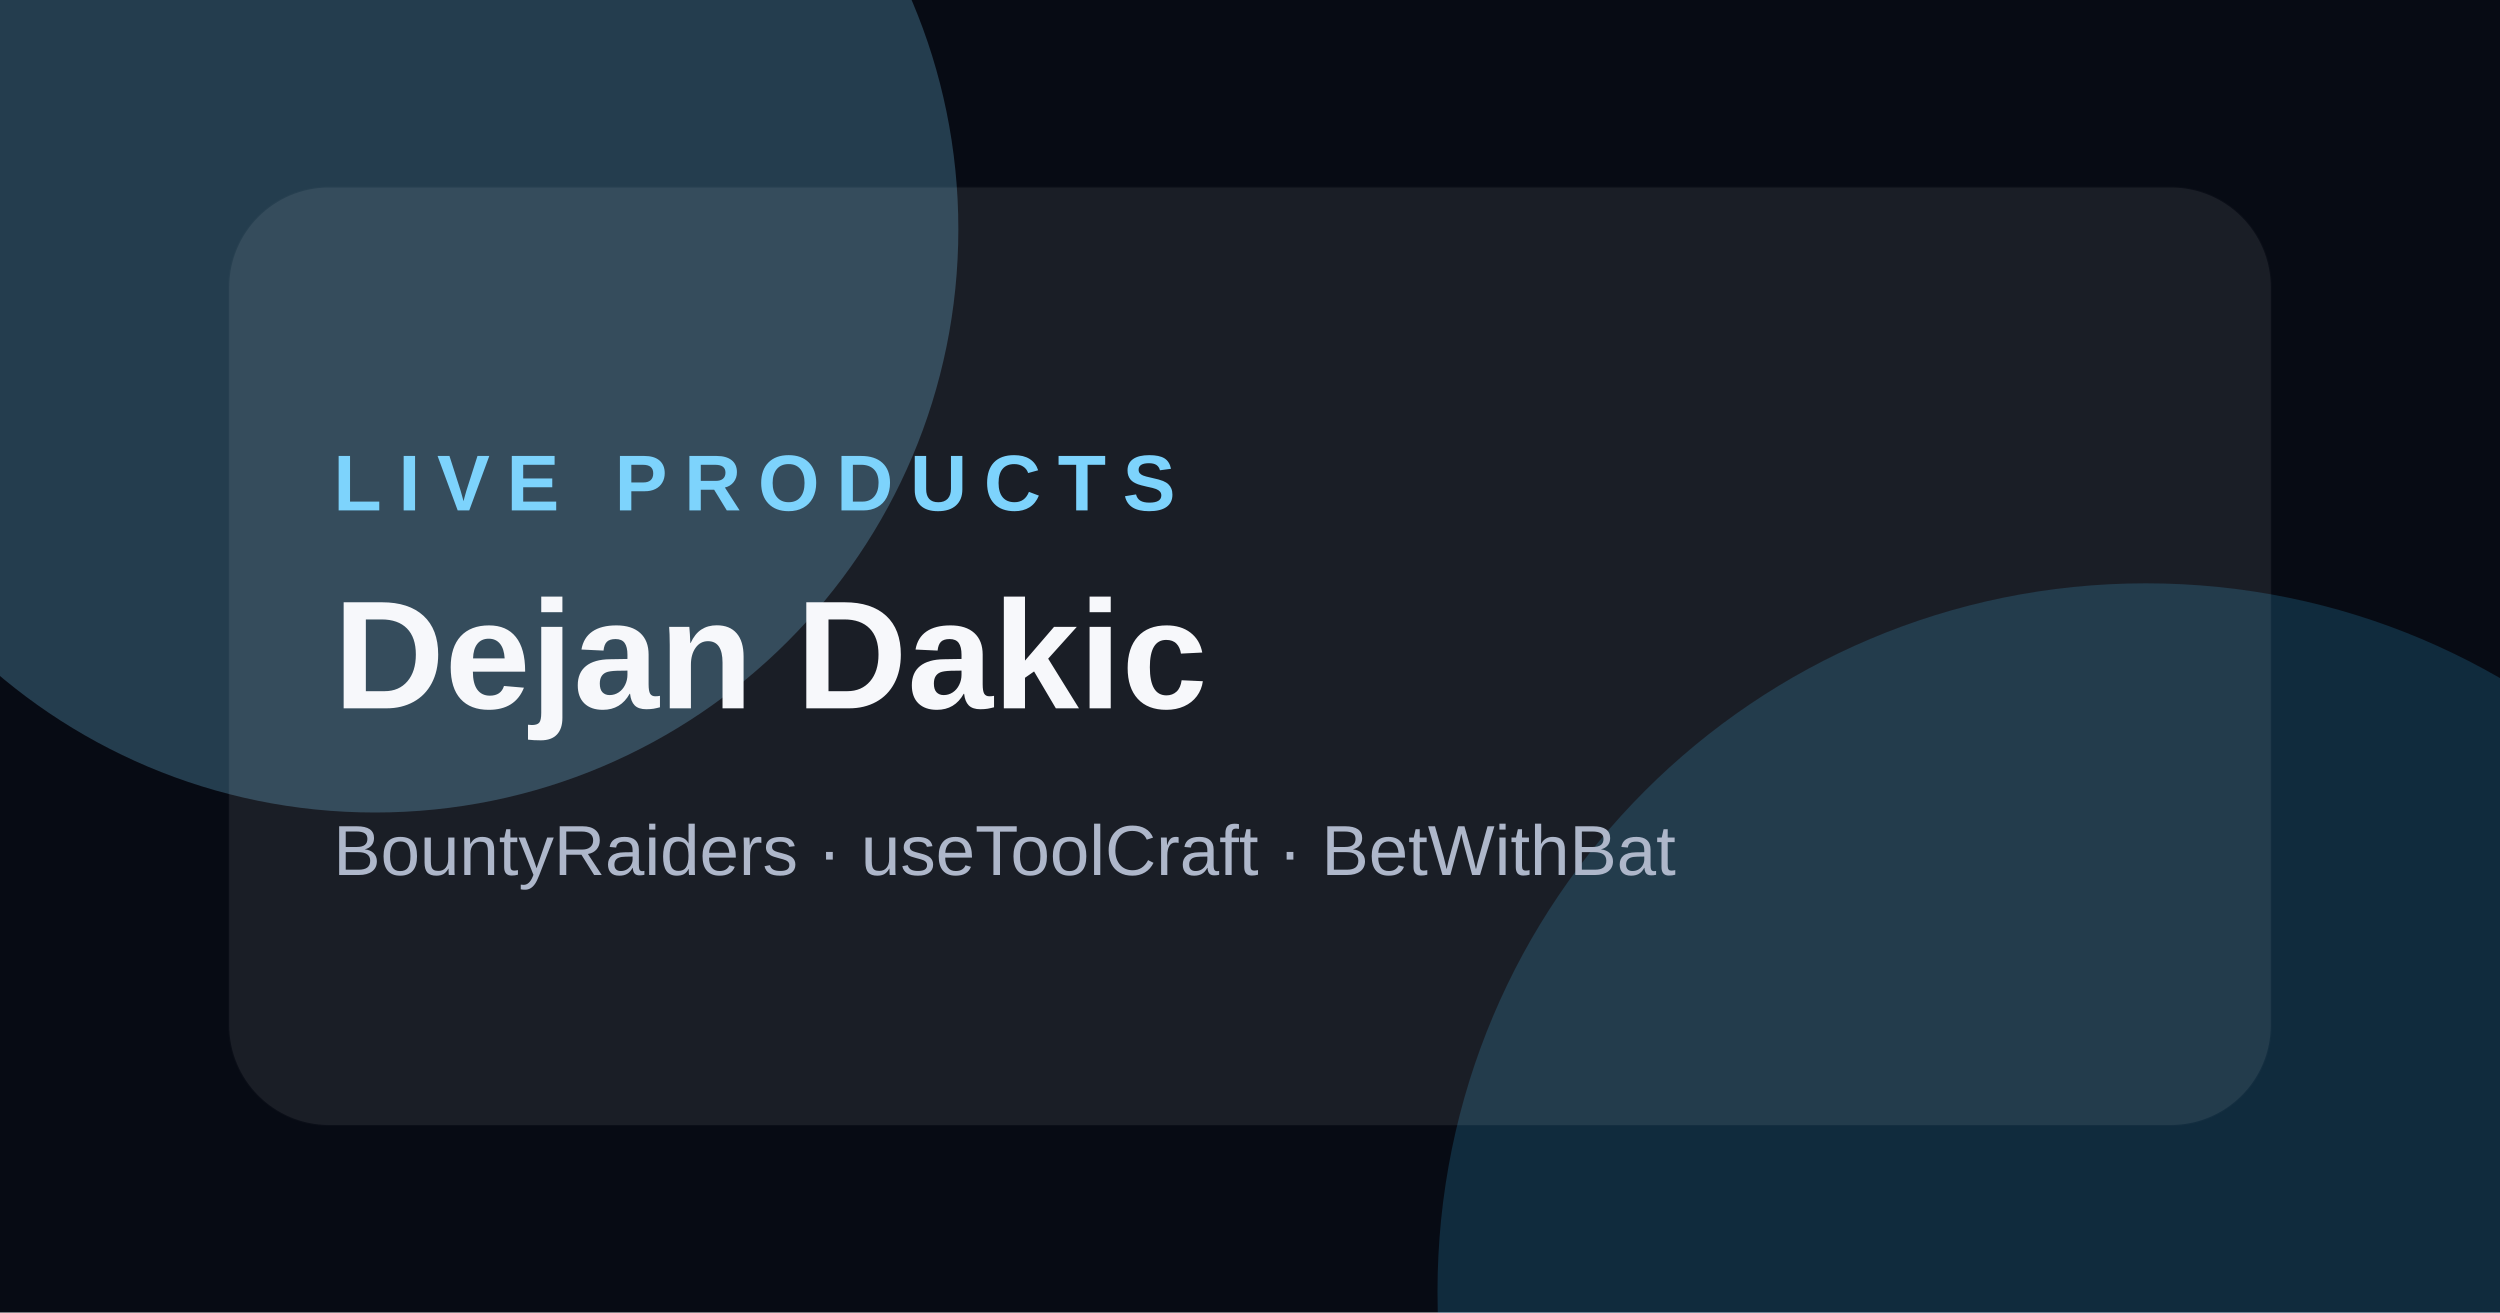
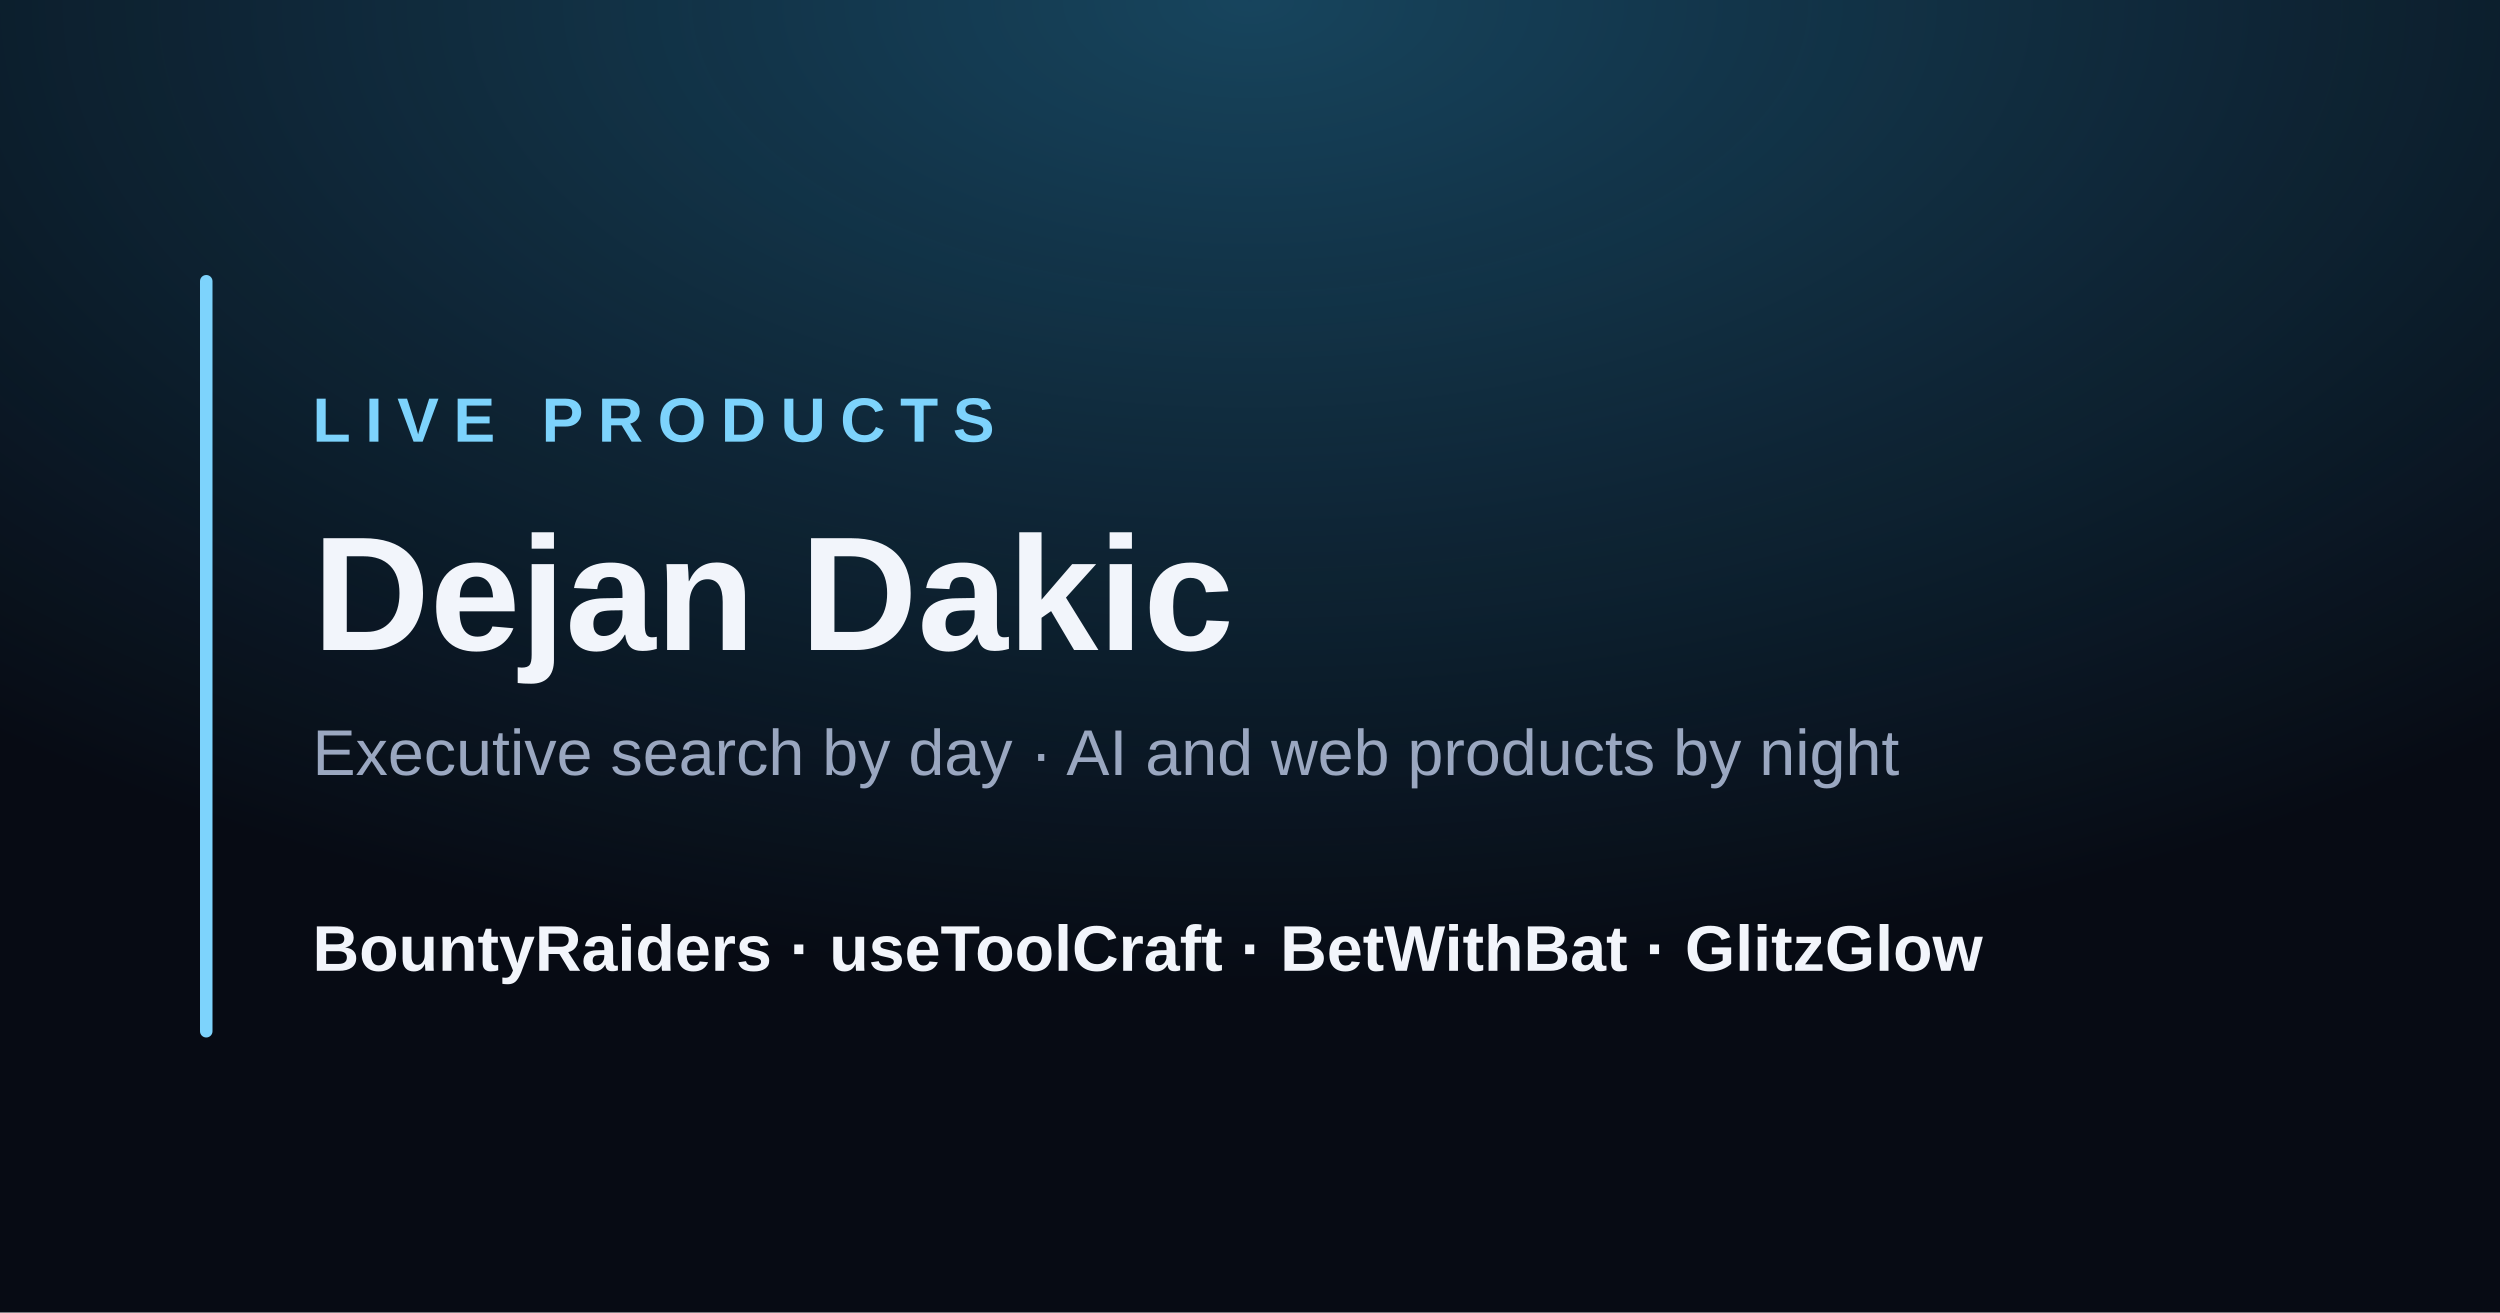
<svg xmlns="http://www.w3.org/2000/svg" viewBox="0 0 1200 630" role="img" aria-label="Dejan Dakic — projects">
+   <defs>
+     <radialGradient id="glow" cx="50%" cy="0%" r="75%">
+       <stop offset="0%" stop-color="#38bdf8" stop-opacity=".32" />
+       <stop offset="100%" stop-color="#38bdf8" stop-opacity="0" />
+     </radialGradient>
+   </defs>
  <rect width="1200" height="630" fill="#070b14" />
-   <circle cx="180" cy="110" r="280" fill="#7dd3fc" opacity=".25" />
-   <circle cx="1030" cy="620" r="340" fill="#38bdf8" opacity=".18" />
-   <rect x="110" y="90" width="980" height="450" rx="48" fill="#ffffff" opacity=".08" stroke="#ffffff" stroke-opacity=".18" />
-   <text x="160" y="245" fill="#7dd3fc" font-family="Arial, sans-serif" font-size="38" font-weight="700" letter-spacing="8">LIVE PRODUCTS</text>
-   <text x="160" y="340" fill="#f7f8fb" font-family="Arial, sans-serif" font-size="74" font-weight="800">Dejan Dakic</text>
-   <text x="160" y="420" fill="#aeb7ca" font-family="Arial, sans-serif" font-size="34">BountyRaiders · useToolCraft · BetWithBat</text>
+   <rect width="1200" height="630" fill="url(#glow)" />
+   <rect x="96" y="132" width="6" height="366" rx="3" fill="#7dd3fc" />
+   <text x="150" y="212" fill="#7dd3fc" font-family="Arial, sans-serif" font-size="30" font-weight="700" letter-spacing="7">LIVE PRODUCTS</text>
+   <text x="150" y="312" fill="#f2f5fb" font-family="Arial, sans-serif" font-size="78" font-weight="800">Dejan Dakic</text>
+   <text x="150" y="372" fill="#9aa7c0" font-family="Arial, sans-serif" font-size="31">Executive search by day · AI and web products by night</text>
+   <text x="150" y="466" fill="#f2f5fb" font-family="Arial, sans-serif" font-size="31" font-weight="700">BountyRaiders · useToolCraft · BetWithBat · GlitzGlow</text>
</svg>
